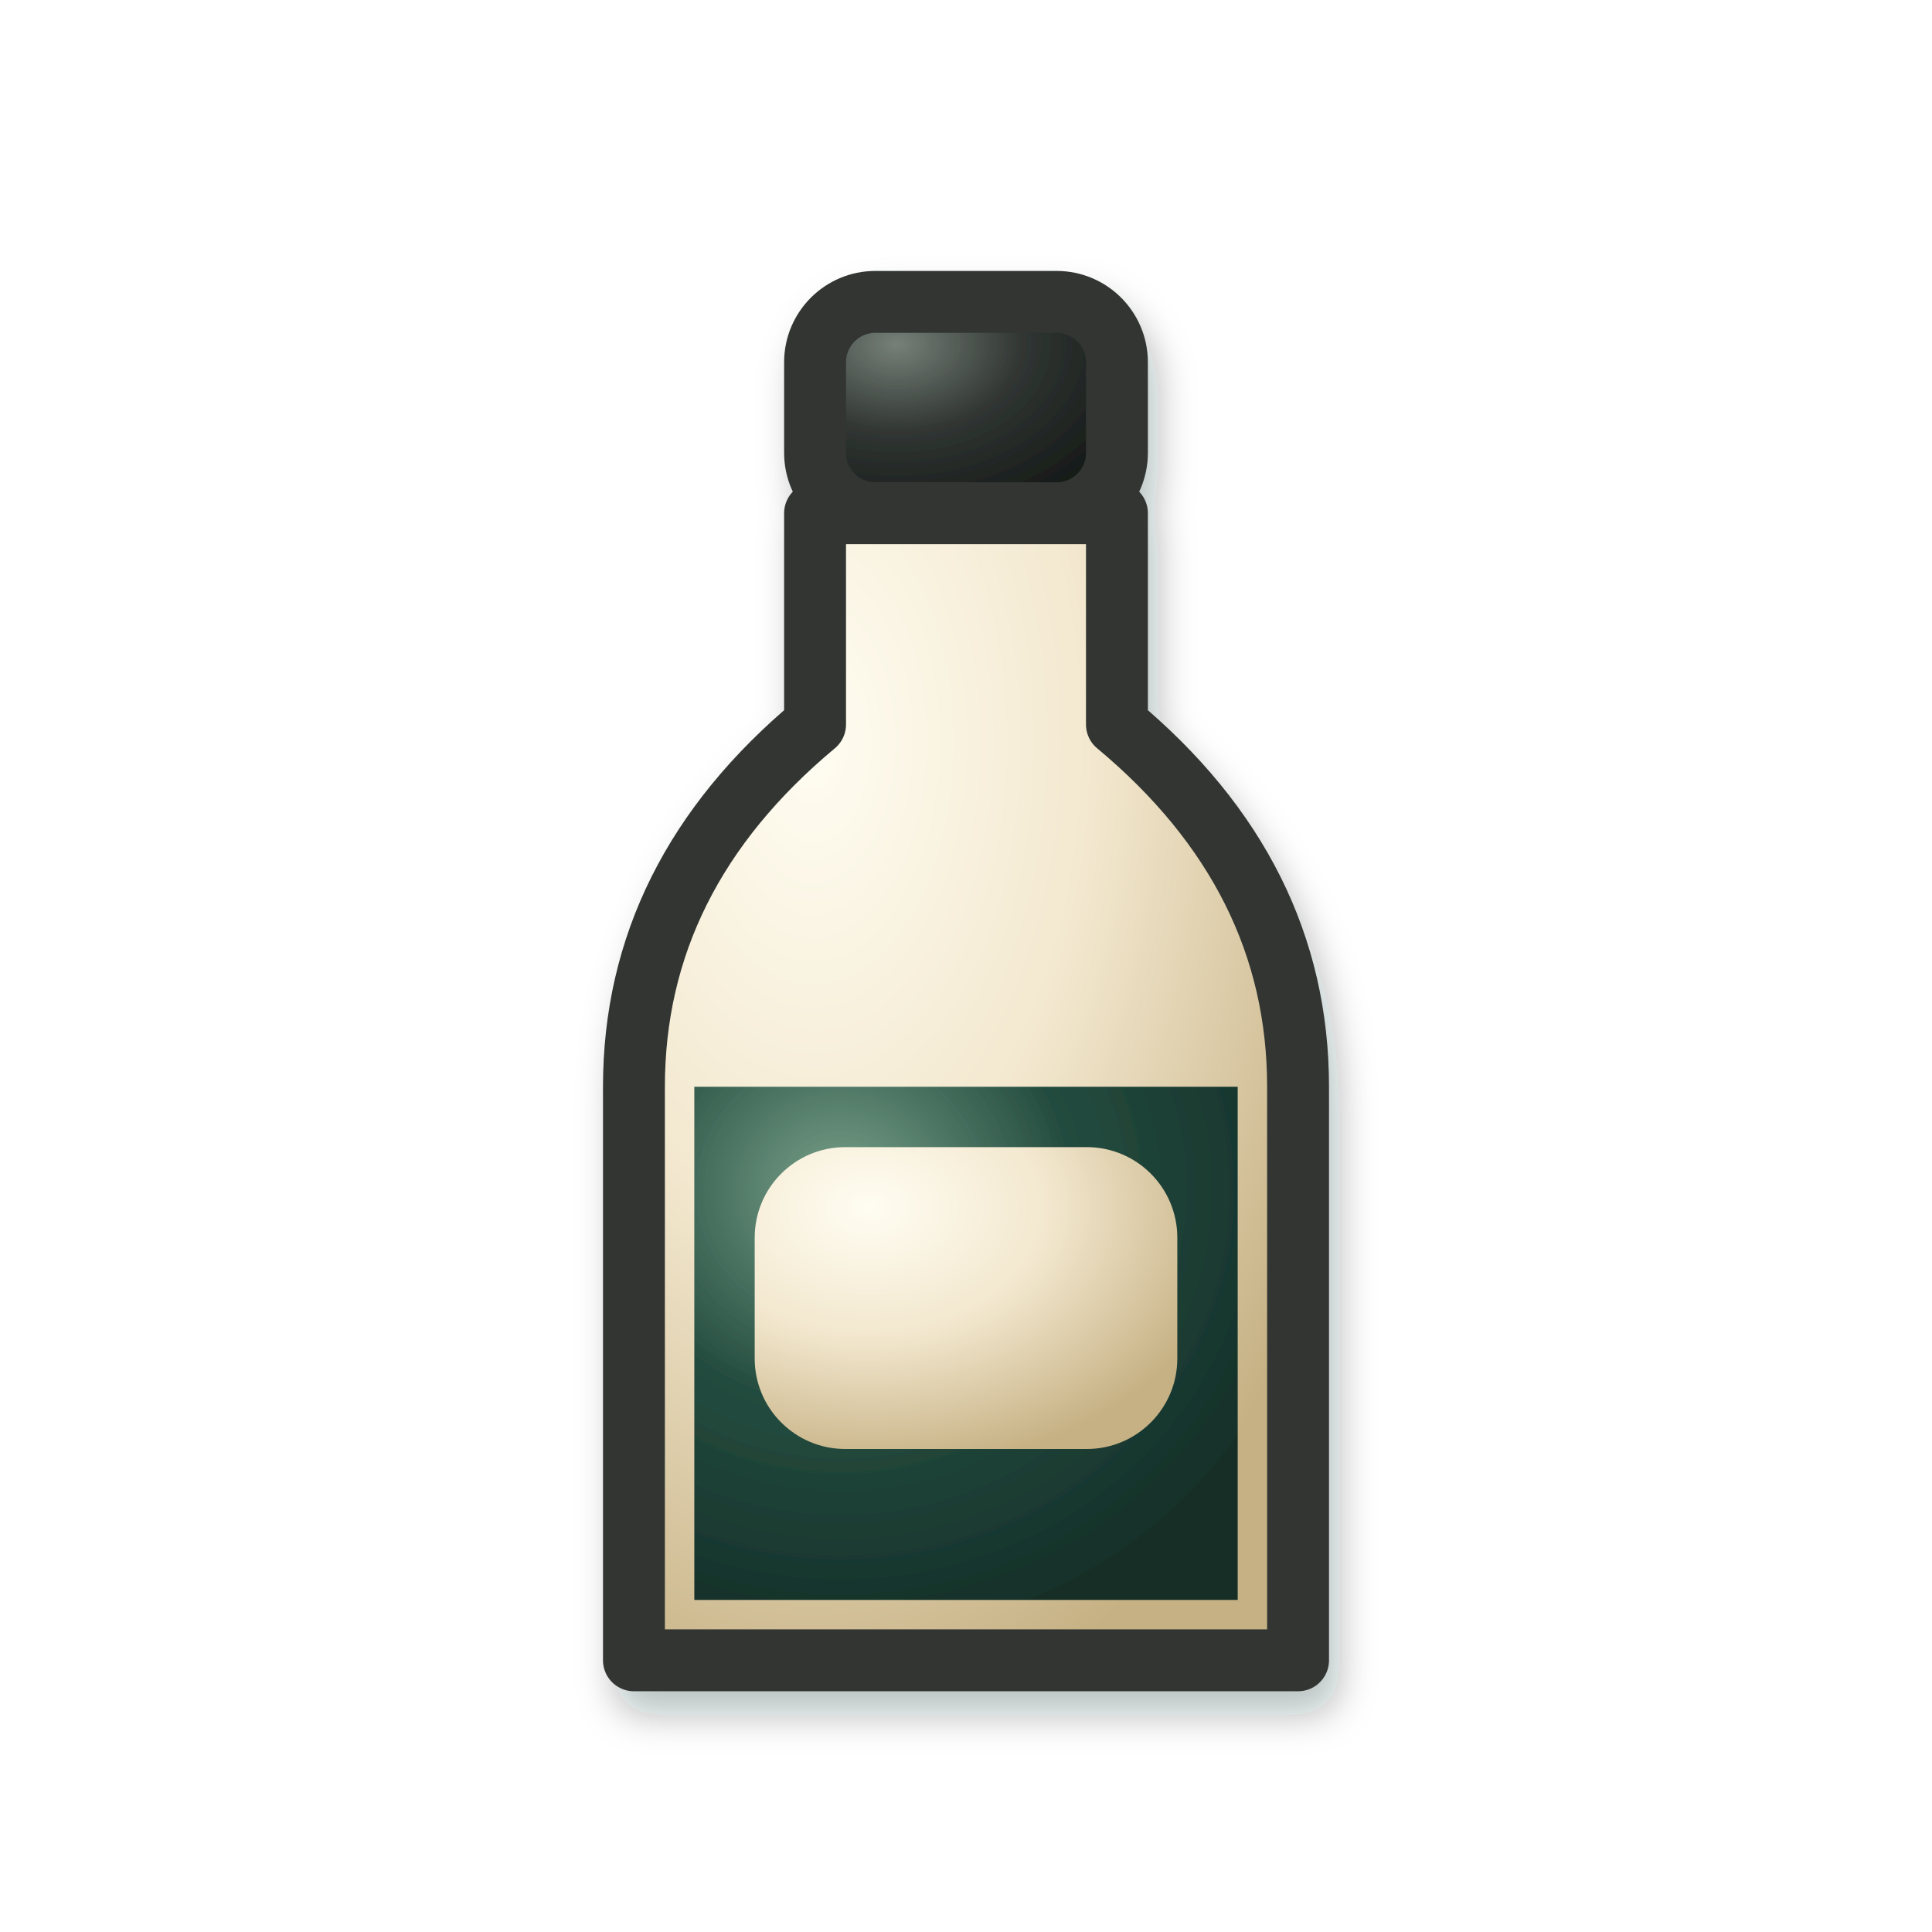
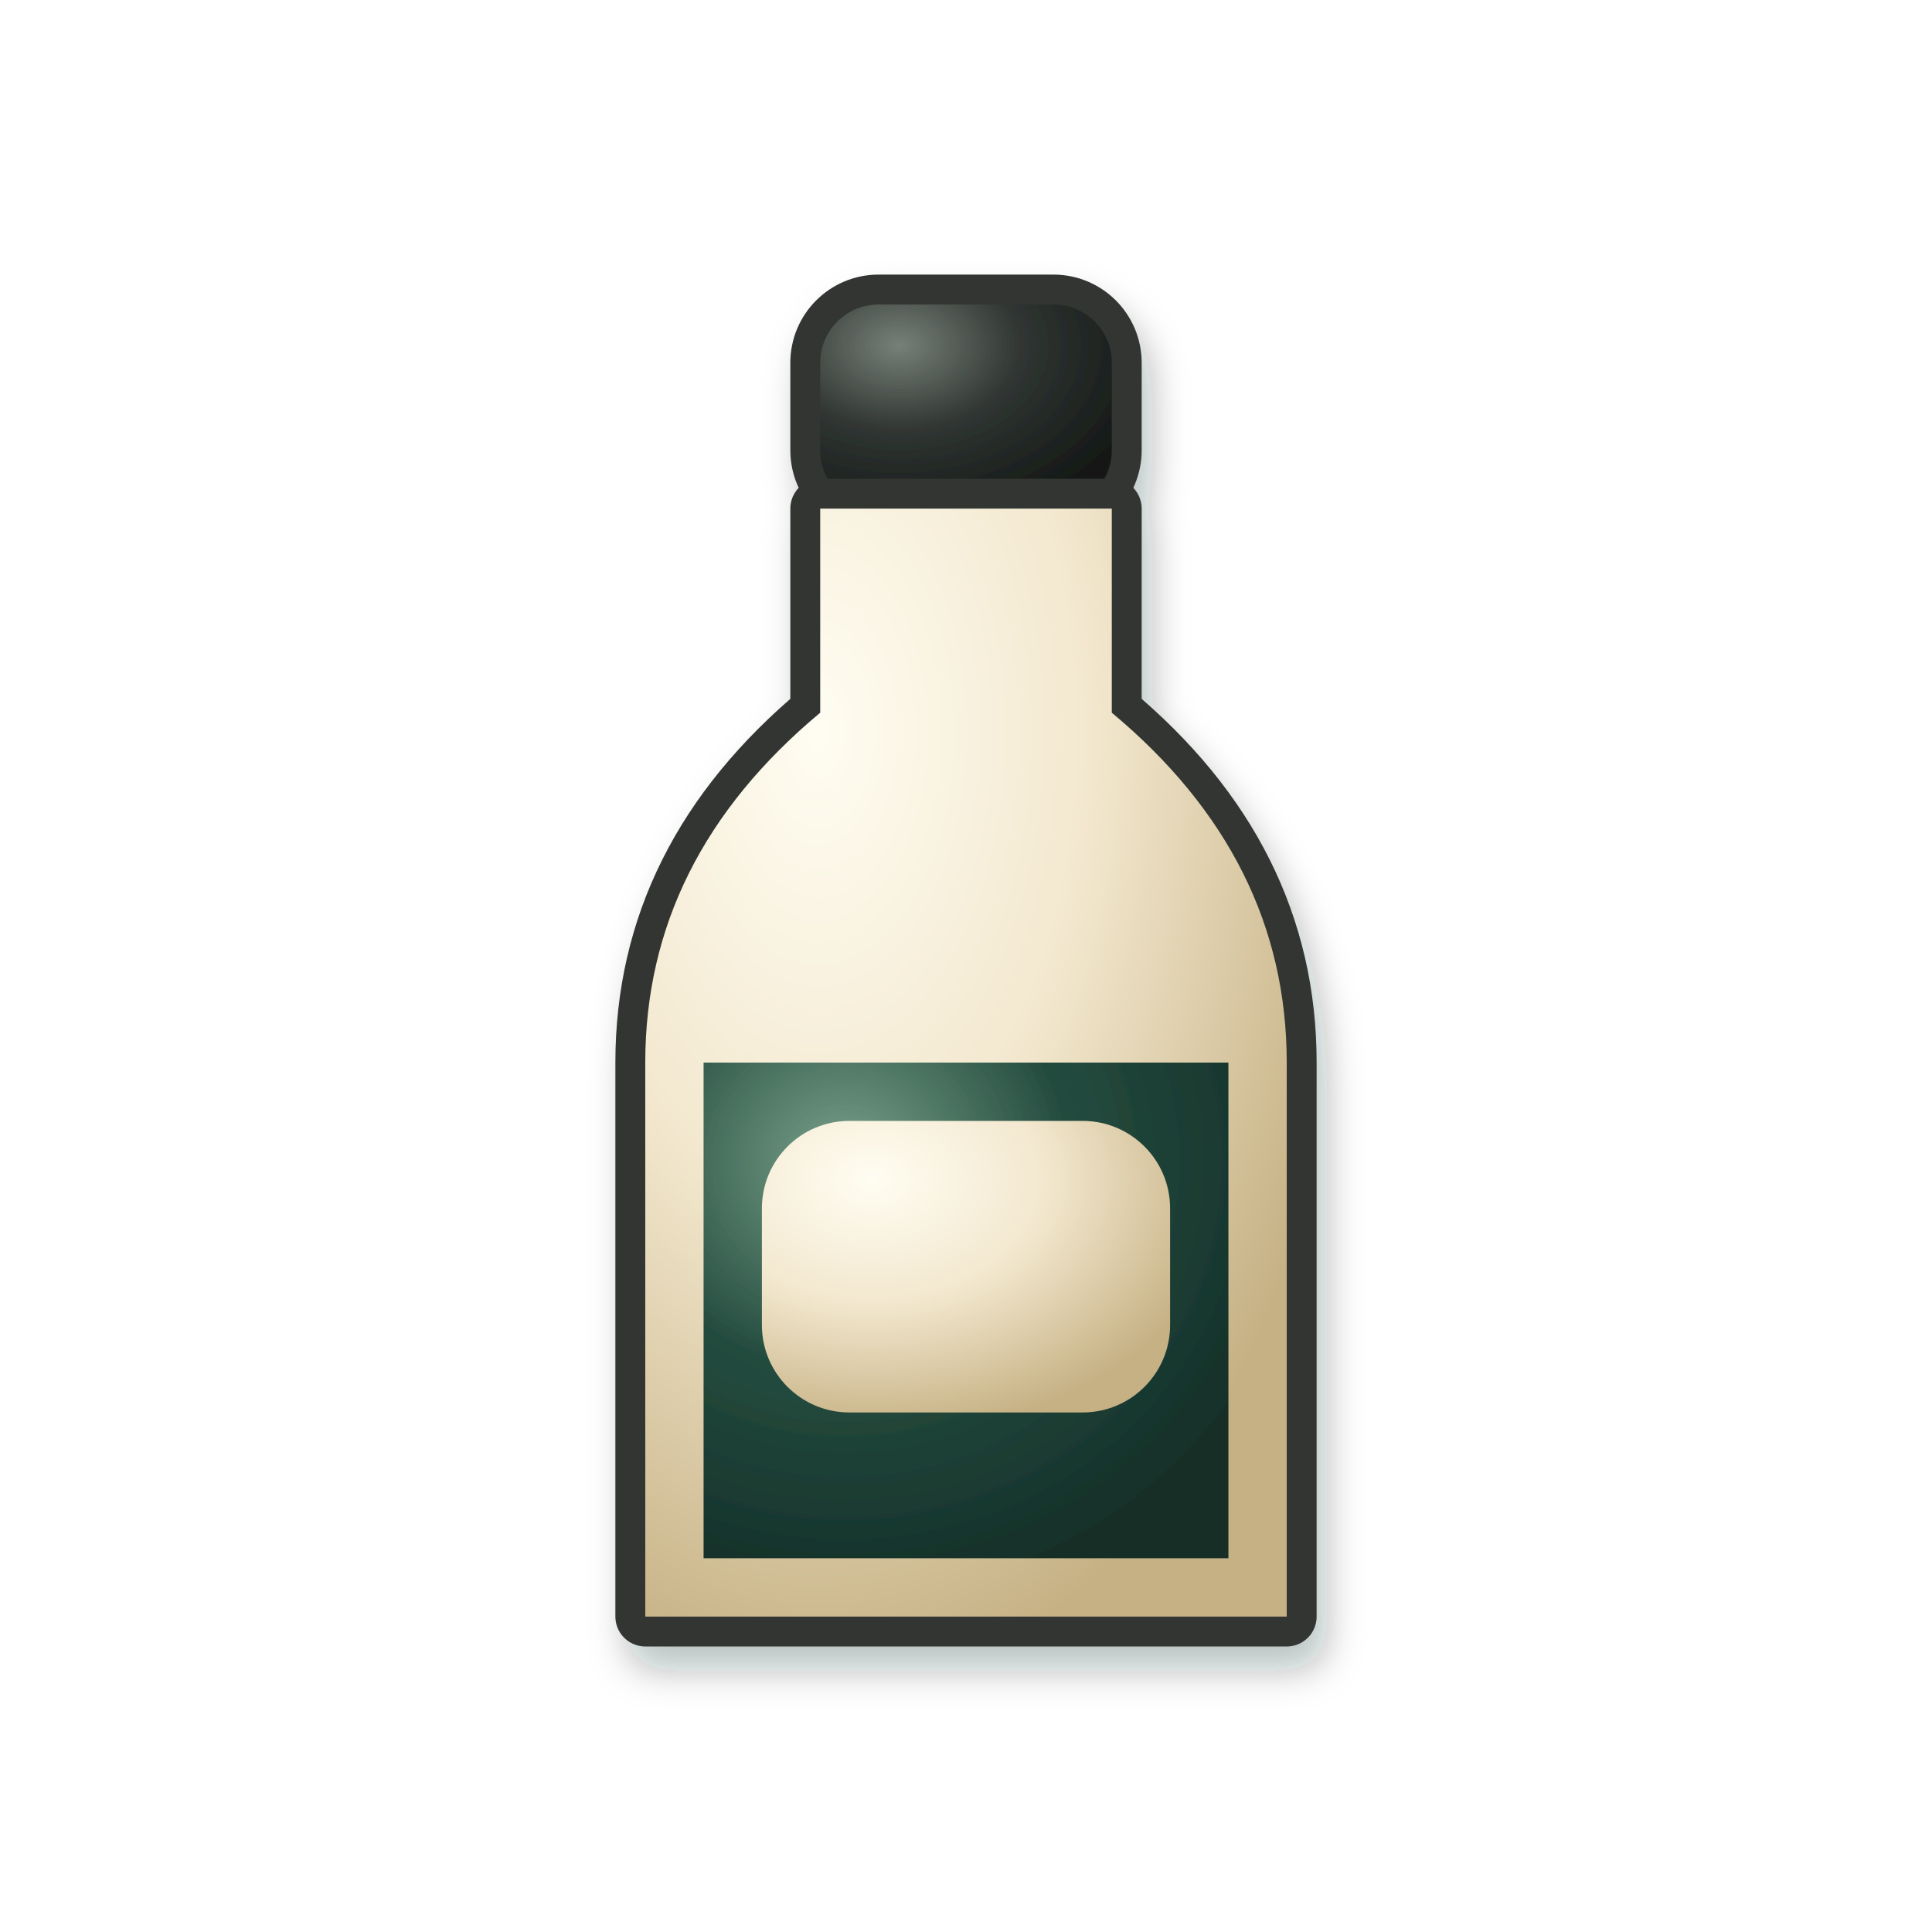
- <svg xmlns="http://www.w3.org/2000/svg" viewBox="0 0 64 64" width="64" height="64" role="img" aria-labelledby="t">
-   <style>.ink-s{stroke:#303532}.ink-f{fill:#303532}.paper-s{stroke:#F3E8CF}.paper-f{fill:#F3E8CF}@media(prefers-color-scheme:dark){.ink-s{stroke:#F3E8CF}.ink-f{fill:#F3E8CF}.paper-s{stroke:#303532}.paper-f{fill:#303532}}</style>
+ <svg xmlns="http://www.w3.org/2000/svg" viewBox="0 0 64 64" role="img" aria-labelledby="oil-olive-title" data-aisle="Oils &amp; Vinegars" data-render-style="dimensional">
  <defs>
-     <filter id="oil-olive-depth" x="-18%" y="-18%" width="136%" height="140%" color-interpolation-filters="sRGB">
-       <feDropShadow dx="0.35" dy="0.8" stdDeviation="0.6" flood-color="#111815" flood-opacity="0.27" />
-     </filter>
+     <radialGradient id="oil-olive-green" cx="27%" cy="20%" r="88%">
+       <stop offset="0" stop-color="#79A18A" />
+       <stop offset="0.48" stop-color="#244C3F" />
+       <stop offset="1" stop-color="#142F28" />
+     </radialGradient>
+     <radialGradient id="oil-olive-green2" cx="27%" cy="20%" r="88%">
+       <stop offset="0" stop-color="#BCD099" />
+       <stop offset="0.48" stop-color="#6F8B61" />
+       <stop offset="1" stop-color="#405538" />
+     </radialGradient>
+     <radialGradient id="oil-olive-clay" cx="27%" cy="20%" r="88%">
+       <stop offset="0" stop-color="#F1A176" />
+       <stop offset="0.48" stop-color="#C66B3D" />
+       <stop offset="1" stop-color="#813A26" />
+     </radialGradient>
+     <radialGradient id="oil-olive-clay2" cx="27%" cy="20%" r="88%">
+       <stop offset="0" stop-color="#F6C79F" />
+       <stop offset="0.48" stop-color="#DF9A68" />
+       <stop offset="1" stop-color="#A85C3B" />
+     </radialGradient>
    <radialGradient id="oil-olive-charcoal" cx="27%" cy="20%" r="88%">
      <stop offset="0" stop-color="#758078" />
      <stop offset="0.48" stop-color="#303532" />
      <stop offset="1" stop-color="#151917" />
    </radialGradient>
    <radialGradient id="oil-olive-cream" cx="27%" cy="20%" r="88%">
      <stop offset="0" stop-color="#FFFDF2" />
      <stop offset="0.48" stop-color="#F3E8CF" />
      <stop offset="1" stop-color="#C6B184" />
    </radialGradient>
-     <radialGradient id="oil-olive-green" cx="27%" cy="20%" r="88%">
-       <stop offset="0" stop-color="#79A18A" />
-       <stop offset="0.48" stop-color="#244C3F" />
-       <stop offset="1" stop-color="#142F28" />
+     <radialGradient id="oil-olive-cream2" cx="27%" cy="20%" r="88%">
+       <stop offset="0" stop-color="#F4E8CB" />
+       <stop offset="0.48" stop-color="#D8C9A7" />
+       <stop offset="1" stop-color="#A8956C" />
    </radialGradient>
+     <radialGradient id="oil-olive-gold" cx="27%" cy="20%" r="88%">
+       <stop offset="0" stop-color="#F8D878" />
+       <stop offset="0.48" stop-color="#D8A94F" />
+       <stop offset="1" stop-color="#98651F" />
+     </radialGradient>
+     <radialGradient id="oil-olive-red" cx="27%" cy="20%" r="88%">
+       <stop offset="0" stop-color="#DC8066" />
+       <stop offset="0.48" stop-color="#9E4938" />
+       <stop offset="1" stop-color="#5E2824" />
+     </radialGradient>
+     <filter id="oil-olive-depth" x="-18%" y="-18%" width="136%" height="140%" color-interpolation-filters="sRGB">
+       <feDropShadow dx="0.35" dy="0.8" stdDeviation="0.6" flood-color="#111815" flood-opacity="0.27" />
+     </filter>
  </defs>
-   <g class="ink-s" stroke-width="2.05" stroke-linecap="round" stroke-linejoin="round" filter="url(#oil-olive-depth)">
-     <rect x="27" y="10" width="10" height="7" rx="2" fill="url(#oil-olive-charcoal)" data-tone="charcoal" />
-     <path d="M27 17H37V24Q43 29 43 36V55H21V36Q21 29 27 24Z" fill="url(#oil-olive-cream)" data-tone="cream" />
-     <path d="M23 36H41V53H23Z" fill="url(#oil-olive-green)" data-tone="green" stroke="none" />
-     <rect x="25" y="38" width="14" height="10" rx="3" fill="url(#oil-olive-cream)" data-tone="cream" stroke="none" />
+   <style>
+     .food-icon { color-scheme: light dark; }
+     @media (prefers-color-scheme: dark) {
+       .food-icon { stroke: #F3E8CF; }
+ 
+       .food-icon [data-tone="charcoal"] { fill: url(#oil-olive-cream); }
+       .food-icon [data-tone="cream"] { fill: url(#oil-olive-charcoal); }
+       .food-icon [fill="#303532"] { fill: #F3E8CF; }
+       .food-icon [fill="#F3E8CF"] { fill: #303532; }
+       .food-icon [stroke="#303532"] { stroke: #F3E8CF; }
+       .food-icon [stroke="#F3E8CF"] { stroke: #303532; }
+     }
+   </style>
+   <g class="food-icon" stroke="#303532" stroke-width="2.05" stroke-linecap="round" stroke-linejoin="round" paint-order="stroke fill" filter="url(#oil-olive-depth)">
+     <g class="optical-alignment" transform="translate(32 32) scale(0.96588) translate(-32 -32.6875)">
+       <rect x="27" y="10" width="10" height="7" rx="2" fill="url(#oil-olive-charcoal)" data-tone="charcoal" />
+       <path d="M27 17H37V24Q43 29 43 36V55H21V36Q21 29 27 24Z" fill="url(#oil-olive-cream)" data-tone="cream" />
+       <path d="M23 36H41V53H23Z" fill="url(#oil-olive-green)" data-tone="green" stroke="none" />
+       <rect x="25" y="38" width="14" height="10" rx="3" fill="url(#oil-olive-cream)" data-tone="cream" stroke="none" />
+     </g>
  </g>
</svg>
